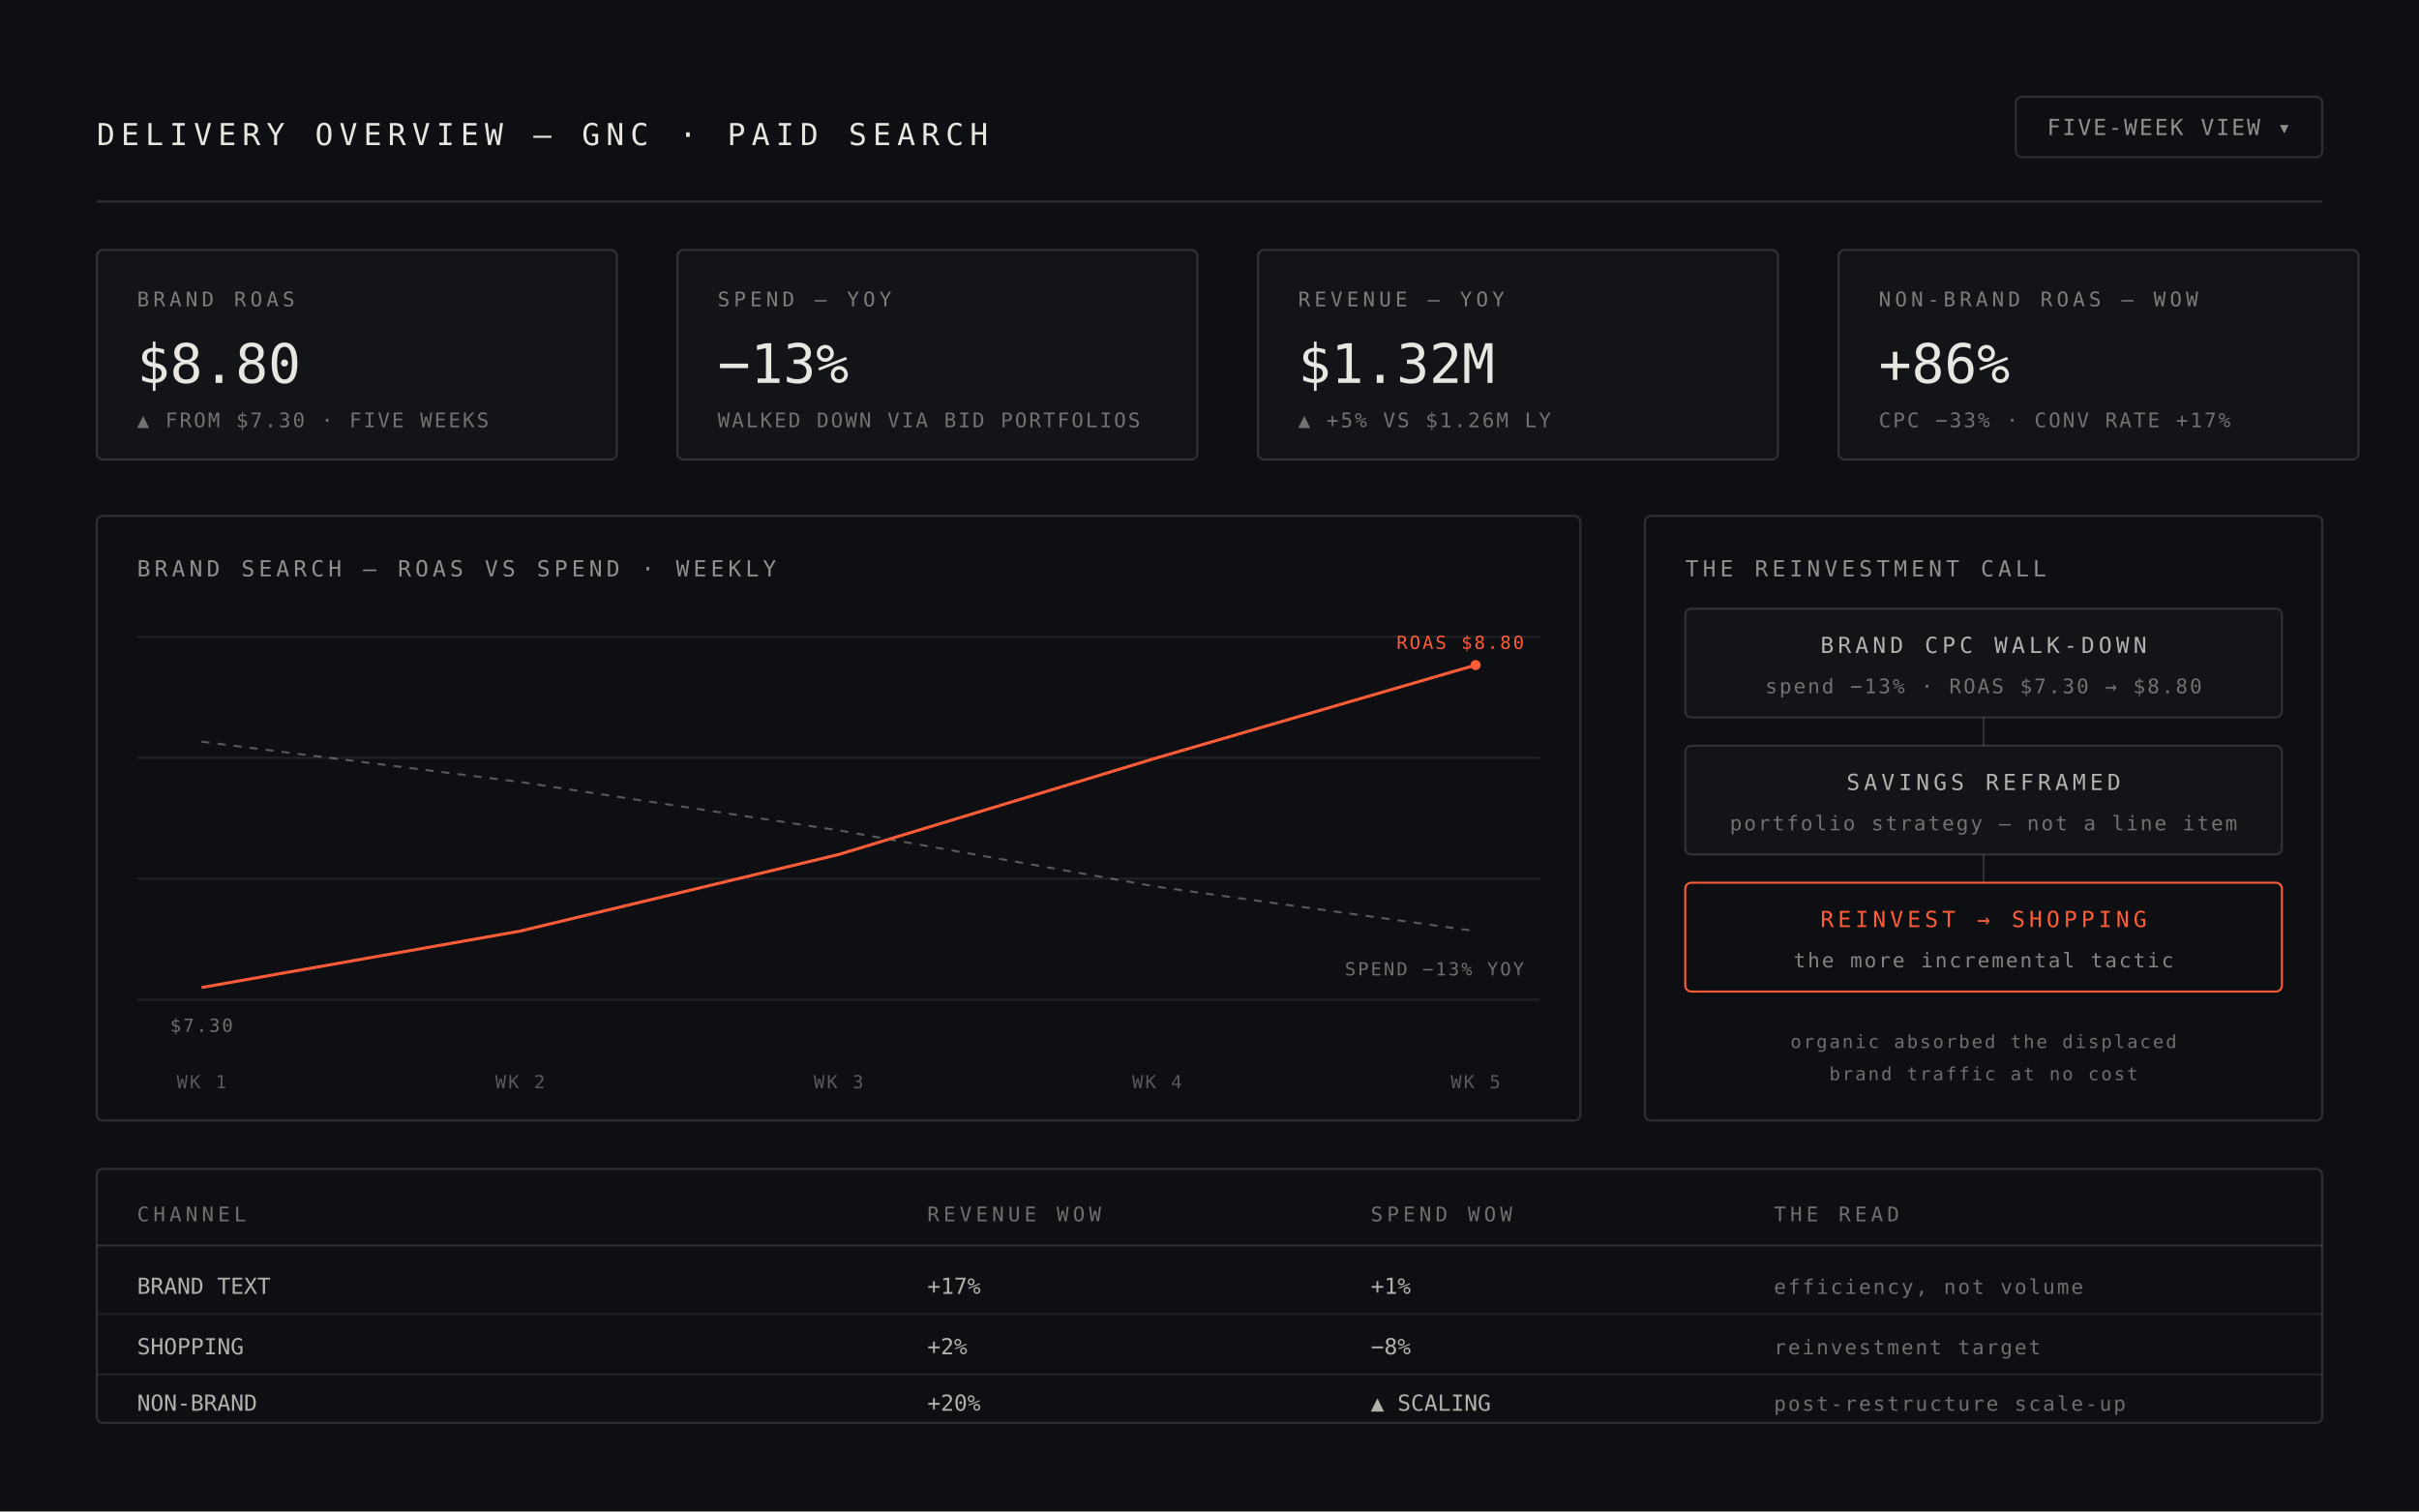
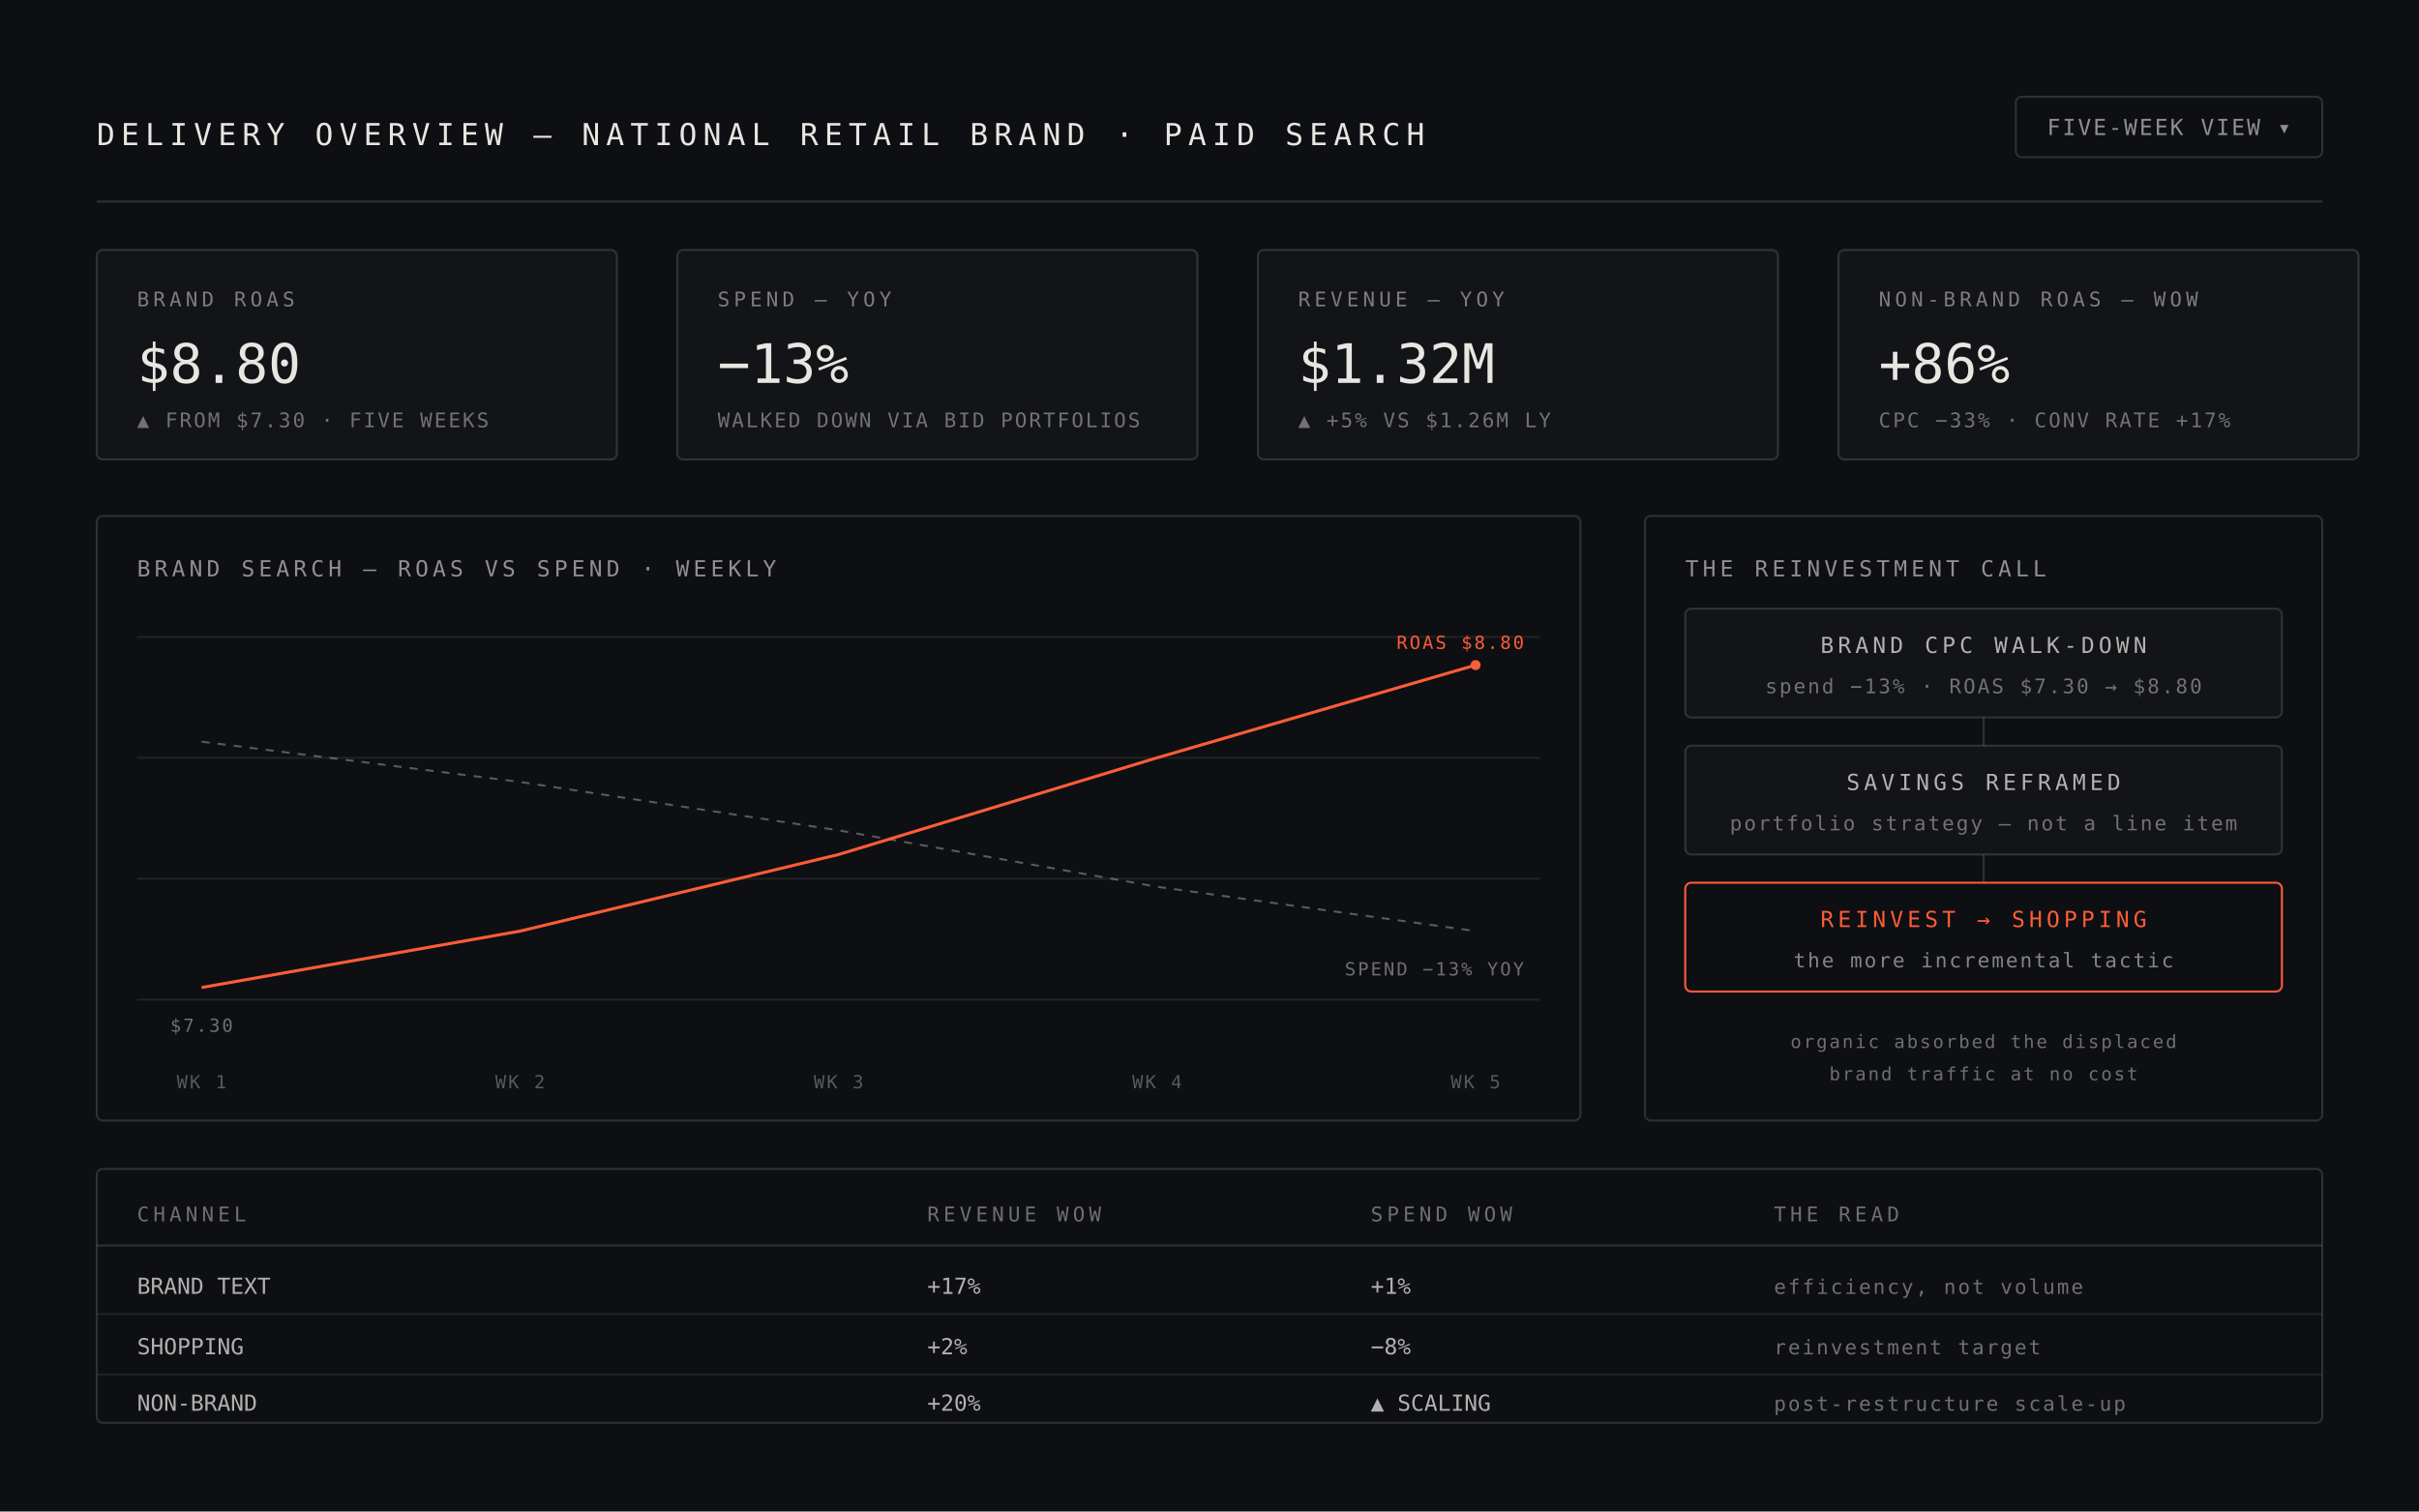
<svg xmlns="http://www.w3.org/2000/svg" width="1200" height="750" viewBox="0 0 1200 750" font-family="ui-monospace, 'SF Mono', Menlo, Consolas, monospace">
  <rect width="1200" height="750" fill="#0d0f13" />
-   <text x="48" y="72" fill="#e8e6e1" font-size="15" letter-spacing="3">DELIVERY OVERVIEW — GNC · PAID SEARCH</text>
+   <text x="48" y="72" fill="#e8e6e1" font-size="15" letter-spacing="3">DELIVERY OVERVIEW — NATIONAL RETAIL BRAND · PAID SEARCH</text>
  <rect x="1000" y="48" width="152" height="30" fill="none" stroke="rgba(255,255,255,0.14)" rx="3" />
  <text x="1076" y="67" fill="#e8e6e1" fill-opacity="0.6" font-size="11" text-anchor="middle" letter-spacing="1">FIVE-WEEK VIEW ▾</text>
  <line x1="48" y1="100" x2="1152" y2="100" stroke="rgba(255,255,255,0.14)" />
  <g fill="rgba(255,255,255,0.02)" stroke="rgba(255,255,255,0.14)">
    <rect x="48" y="124" width="258" height="104" rx="3" />
    <rect x="336" y="124" width="258" height="104" rx="3" />
    <rect x="624" y="124" width="258" height="104" rx="3" />
    <rect x="912" y="124" width="258" height="104" rx="3" />
  </g>
  <g fill="#e8e6e1" fill-opacity="0.5" font-size="10" letter-spacing="2">
    <text x="68" y="152">BRAND ROAS</text>
    <text x="356" y="152">SPEND — YOY</text>
    <text x="644" y="152">REVENUE — YOY</text>
    <text x="932" y="152">NON-BRAND ROAS — WOW</text>
  </g>
  <g fill="#e8e6e1" font-size="27">
    <text x="68" y="190">$8.80</text>
    <text x="356" y="190">−13%</text>
    <text x="644" y="190">$1.32M</text>
    <text x="932" y="190">+86%</text>
  </g>
  <g fill="#e8e6e1" fill-opacity="0.45" font-size="10" letter-spacing="1">
    <text x="68" y="212">▲ FROM $7.30 · FIVE WEEKS</text>
    <text x="356" y="212">WALKED DOWN VIA BID PORTFOLIOS</text>
    <text x="644" y="212">▲ +5% VS $1.26M LY</text>
    <text x="932" y="212">CPC −33% · CONV RATE +17%</text>
  </g>
  <rect x="48" y="256" width="736" height="300" fill="none" stroke="rgba(255,255,255,0.14)" rx="3" />
  <text x="68" y="286" fill="#e8e6e1" fill-opacity="0.6" font-size="11" letter-spacing="2">BRAND SEARCH — ROAS VS SPEND · WEEKLY</text>
  <g stroke="rgba(255,255,255,0.08)">
    <line x1="68" y1="316" x2="764" y2="316" />
    <line x1="68" y1="376" x2="764" y2="376" />
    <line x1="68" y1="436" x2="764" y2="436" />
    <line x1="68" y1="496" x2="764" y2="496" />
  </g>
  <g fill="#e8e6e1" fill-opacity="0.35" font-size="9" letter-spacing="1" text-anchor="middle">
    <text x="100" y="540">WK 1</text>
    <text x="258" y="540">WK 2</text>
    <text x="416" y="540">WK 3</text>
    <text x="574" y="540">WK 4</text>
    <text x="732" y="540">WK 5</text>
  </g>
  <polyline points="100,368 258,388 416,412 574,440 732,462" fill="none" stroke="#e8e6e1" stroke-opacity="0.35" stroke-dasharray="4 4" />
  <text x="756" y="484" fill="#e8e6e1" fill-opacity="0.45" font-size="9" letter-spacing="1" text-anchor="end">SPEND −13% YOY</text>
  <polyline points="100,490 258,462 416,424 574,376 732,330" fill="none" stroke="#ff5c37" stroke-width="1.5" />
  <circle cx="732" cy="330" r="2.5" fill="#ff5c37" />
  <text x="100" y="512" fill="#e8e6e1" fill-opacity="0.45" font-size="9" letter-spacing="1" text-anchor="middle">$7.30</text>
  <text x="756" y="322" fill="#ff5c37" font-size="9" letter-spacing="1" text-anchor="end">ROAS $8.80</text>
  <rect x="816" y="256" width="336" height="300" fill="none" stroke="rgba(255,255,255,0.14)" rx="3" />
  <text x="836" y="286" fill="#e8e6e1" fill-opacity="0.6" font-size="11" letter-spacing="2">THE REINVESTMENT CALL</text>
  <rect x="836" y="302" width="296" height="54" rx="3" fill="rgba(255,255,255,0.02)" stroke="rgba(255,255,255,0.14)" />
  <text x="984" y="324" fill="#e8e6e1" fill-opacity="0.75" font-size="11" letter-spacing="2" text-anchor="middle">BRAND CPC WALK-DOWN</text>
  <text x="984" y="344" fill="#e8e6e1" fill-opacity="0.45" font-size="10" letter-spacing="1" text-anchor="middle">spend −13% · ROAS $7.30 → $8.80</text>
  <line x1="984" y1="356" x2="984" y2="370" stroke="rgba(255,255,255,0.14)" />
  <rect x="836" y="370" width="296" height="54" rx="3" fill="rgba(255,255,255,0.02)" stroke="rgba(255,255,255,0.14)" />
  <text x="984" y="392" fill="#e8e6e1" fill-opacity="0.75" font-size="11" letter-spacing="2" text-anchor="middle">SAVINGS REFRAMED</text>
  <text x="984" y="412" fill="#e8e6e1" fill-opacity="0.45" font-size="10" letter-spacing="1" text-anchor="middle">portfolio strategy — not a line item</text>
  <line x1="984" y1="424" x2="984" y2="438" stroke="rgba(255,255,255,0.14)" />
  <rect x="836" y="438" width="296" height="54" rx="3" fill="none" stroke="#ff5c37" />
  <text x="984" y="460" fill="#ff5c37" font-size="11" letter-spacing="2" text-anchor="middle">REINVEST → SHOPPING</text>
  <text x="984" y="480" fill="#e8e6e1" fill-opacity="0.55" font-size="10" letter-spacing="1" text-anchor="middle">the more incremental tactic</text>
  <g fill="#e8e6e1" fill-opacity="0.45" font-size="9" letter-spacing="1" text-anchor="middle">
    <text x="984" y="520">organic absorbed the displaced</text>
    <text x="984" y="536">brand traffic at no cost</text>
  </g>
  <rect x="48" y="580" width="1104" height="126" fill="none" stroke="rgba(255,255,255,0.14)" rx="3" />
  <g fill="#e8e6e1" fill-opacity="0.45" font-size="10" letter-spacing="2">
    <text x="68" y="606">CHANNEL</text>
    <text x="460" y="606">REVENUE WOW</text>
    <text x="680" y="606">SPEND WOW</text>
    <text x="880" y="606">THE READ</text>
  </g>
  <line x1="48" y1="618" x2="1152" y2="618" stroke="rgba(255,255,255,0.14)" />
  <g fill="#e8e6e1" fill-opacity="0.75" font-size="11">
    <text x="68" y="642">BRAND TEXT</text>
    <text x="460" y="642">+17%</text>
    <text x="680" y="642">+1%</text>
  </g>
  <text x="880" y="642" fill="#e8e6e1" fill-opacity="0.45" font-size="10" letter-spacing="1">efficiency, not volume</text>
  <line x1="48" y1="652" x2="1152" y2="652" stroke="rgba(255,255,255,0.08)" />
  <g fill="#e8e6e1" fill-opacity="0.75" font-size="11">
    <text x="68" y="672">SHOPPING</text>
    <text x="460" y="672">+2%</text>
    <text x="680" y="672">−8%</text>
  </g>
  <text x="880" y="672" fill="#e8e6e1" fill-opacity="0.45" font-size="10" letter-spacing="1">reinvestment target</text>
  <line x1="48" y1="682" x2="1152" y2="682" stroke="rgba(255,255,255,0.08)" />
  <g fill="#e8e6e1" fill-opacity="0.75" font-size="11">
    <text x="68" y="700">NON-BRAND</text>
    <text x="460" y="700">+20%</text>
    <text x="680" y="700">▲ SCALING</text>
  </g>
  <text x="880" y="700" fill="#e8e6e1" fill-opacity="0.45" font-size="10" letter-spacing="1">post-restructure scale-up</text>
</svg>
